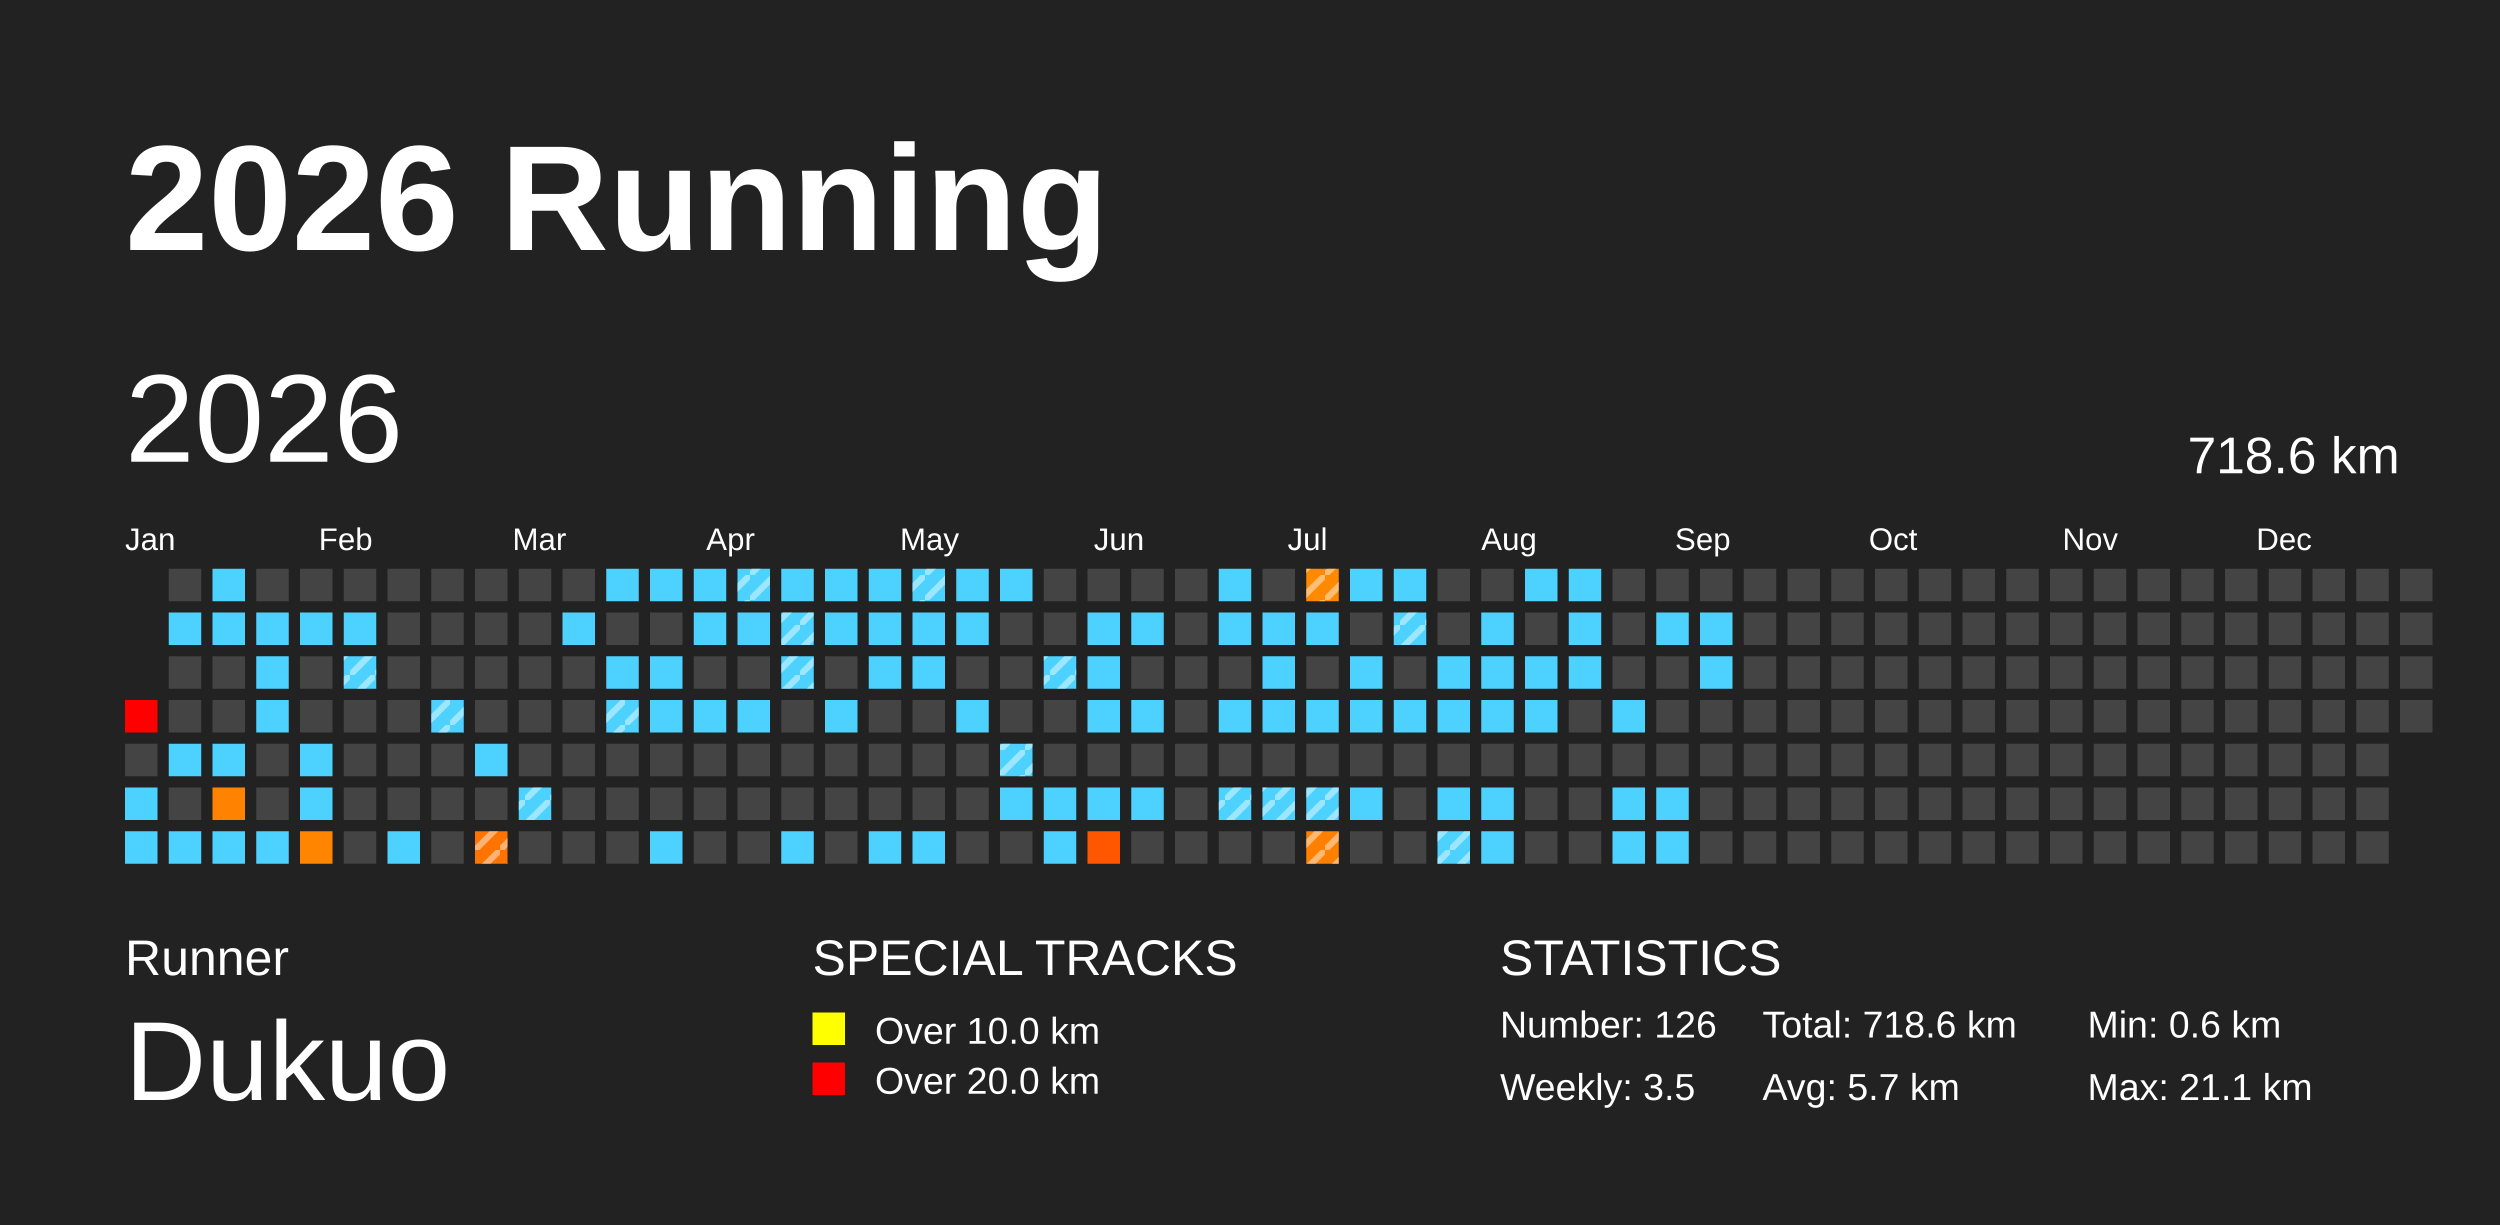
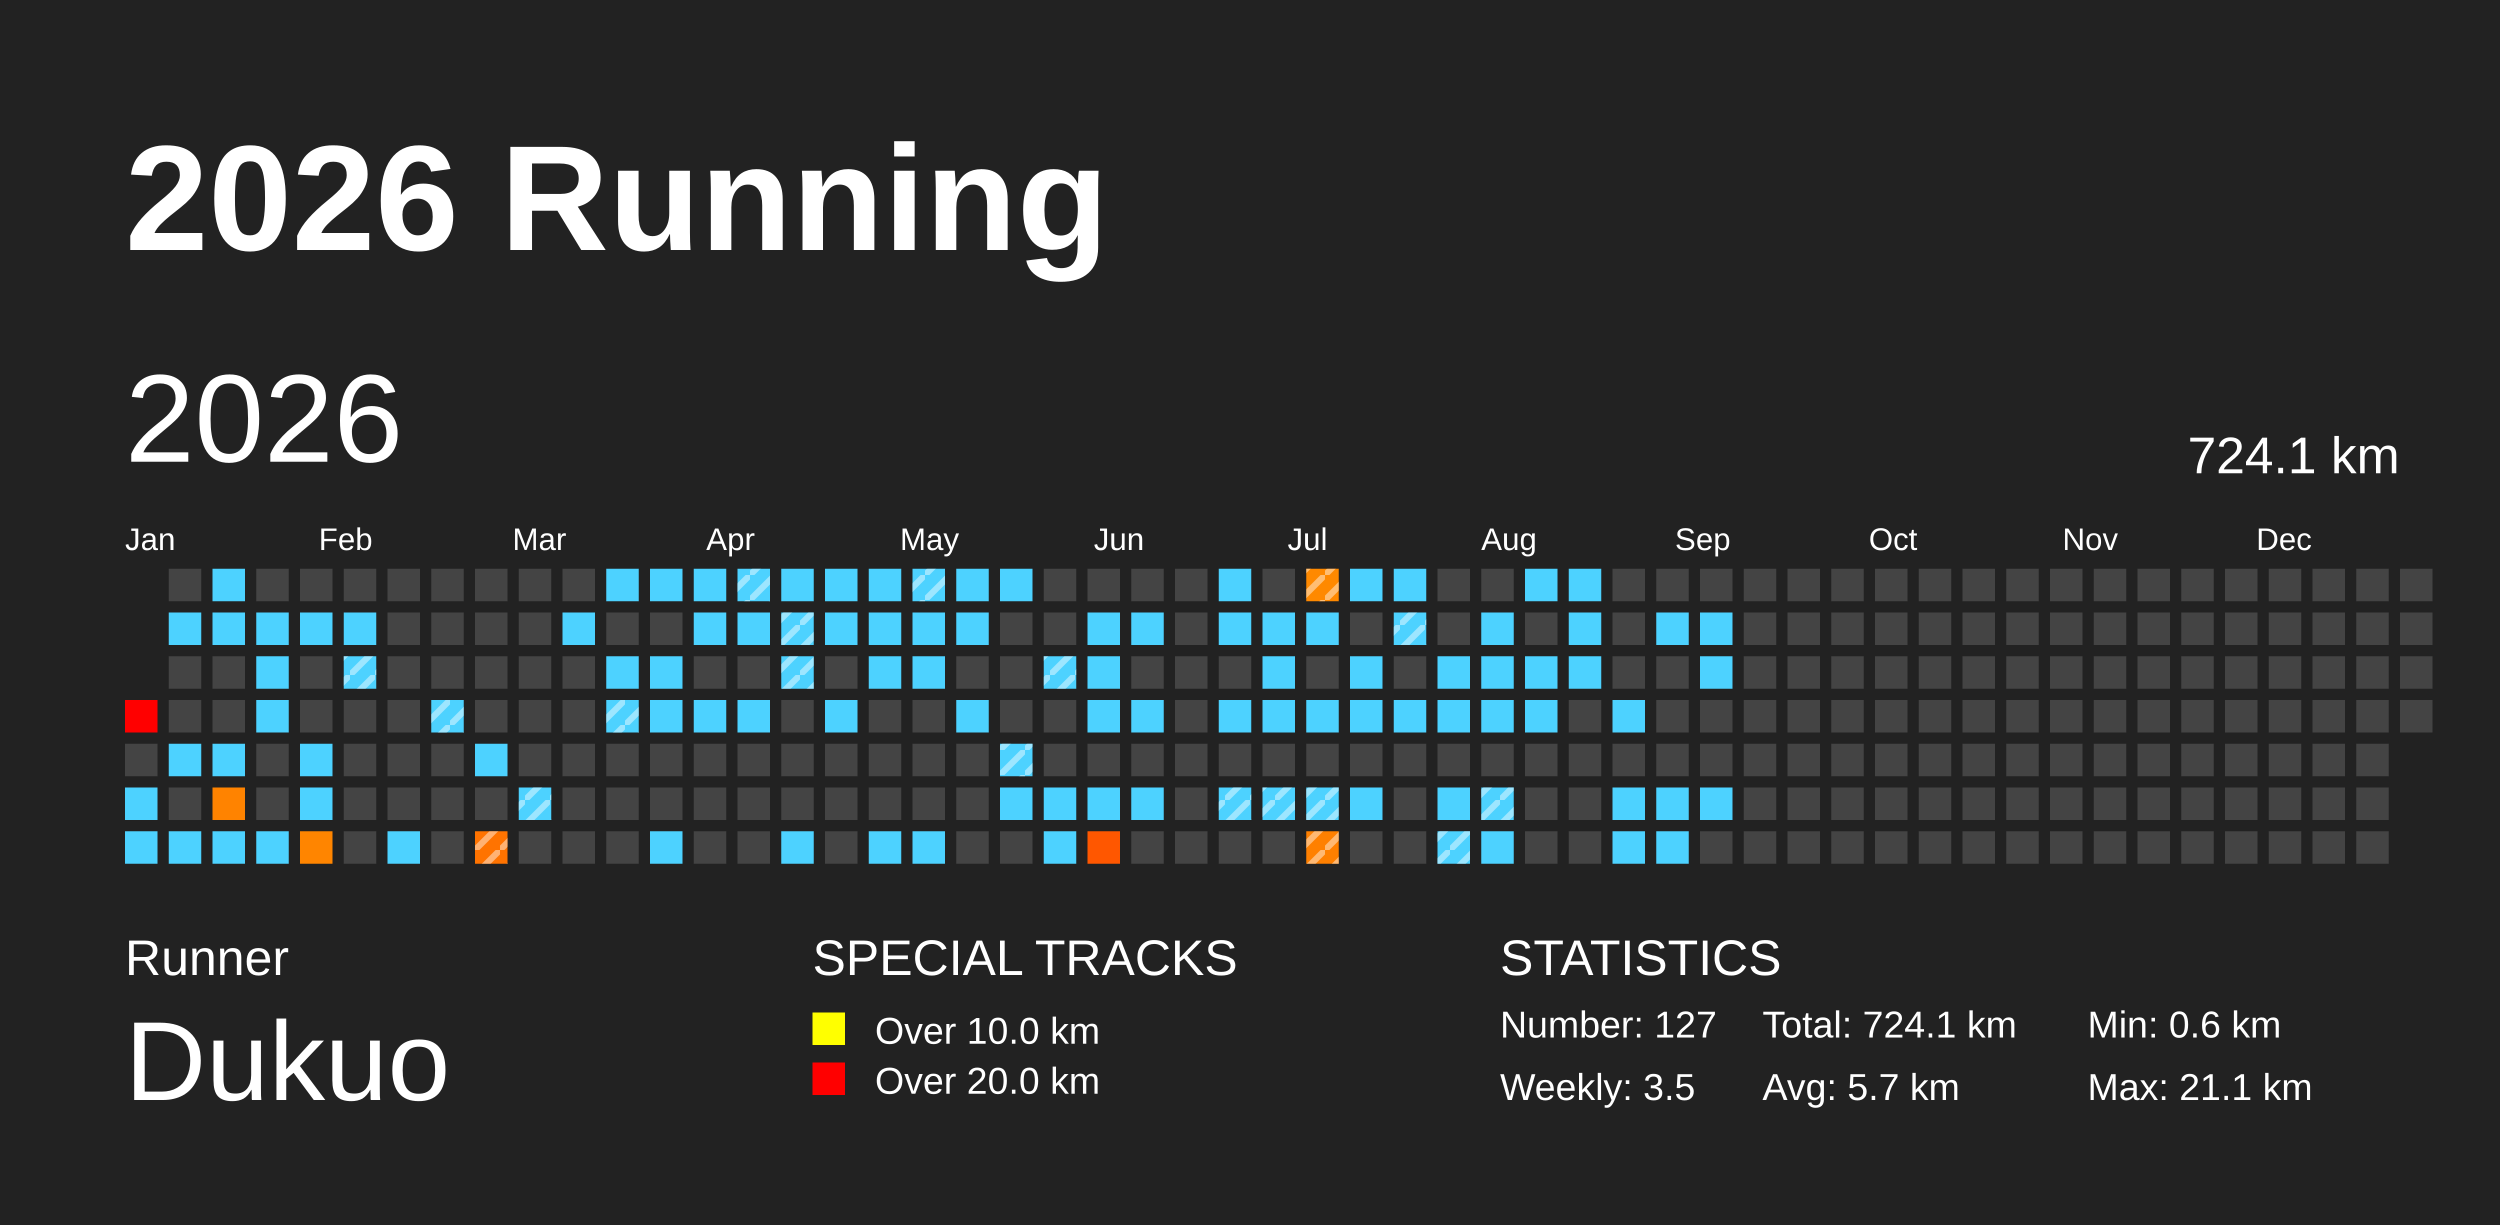
<svg xmlns="http://www.w3.org/2000/svg" baseProfile="full" height="98mm" version="1.1" viewBox="0,0,200,98" width="200mm">
  <defs>
    <pattern height="2" id="indoor-stripe" patternUnits="userSpaceOnUse" width="2">
      <line stroke="white" stroke-opacity="0.45" stroke-width="0.5" x1="0" x2="2" y1="2" y2="0" />
    </pattern>
  </defs>
  <rect fill="#222222" height="98" width="200" x="0" y="0" />
  <text fill="#FFFFFF" style="font-size:12px; font-family:Arial; font-weight:bold;" x="10" y="20">2026 Running</text>
  <text fill="#FFFFFF" style="font-size:4px; font-family:Arial" x="10" y="78">Runner</text>
  <text fill="#FFFFFF" style="font-size:9px; font-family:Arial" x="10" y="88">Dukuo</text>
  <text fill="#FFFFFF" style="font-size:4px; font-family:Arial" x="65" y="78">SPECIAL TRACKS</text>
  <rect fill="yellow" height="2.6" width="2.6" x="65" y="81" />
  <text fill="#FFFFFF" style="font-size:3px; font-family:Arial" x="70" y="83.5">Over 10.0 km</text>
  <rect fill="red" height="2.6" width="2.6" x="65" y="85" />
  <text fill="#FFFFFF" style="font-size:3px; font-family:Arial" x="70" y="87.5">Over 20.0 km</text>
  <text fill="#FFFFFF" style="font-size:4px; font-family:Arial" x="120" y="78">STATISTICS</text>
-   <text fill="#FFFFFF" style="font-size:3px; font-family:Arial" x="120" y="83">Number: 126</text>
+   <text fill="#FFFFFF" style="font-size:3px; font-family:Arial" x="120" y="83">Number: 127</text>
  <text fill="#FFFFFF" style="font-size:3px; font-family:Arial" x="120" y="88">Weekly: 3.5</text>
-   <text fill="#FFFFFF" style="font-size:3px; font-family:Arial" x="141" y="83">Total: 718.6 km</text>
+   <text fill="#FFFFFF" style="font-size:3px; font-family:Arial" x="141" y="83">Total: 724.1 km</text>
  <text fill="#FFFFFF" style="font-size:3px; font-family:Arial" x="141" y="88">Avg: 5.7 km</text>
  <text fill="#FFFFFF" style="font-size:3px; font-family:Arial" x="167" y="83">Min: 0.6 km</text>
  <text fill="#FFFFFF" style="font-size:3px; font-family:Arial" x="167" y="88">Max: 21.1 km</text>
  <text dominant-baseline="hanging" fill="#FFFFFF" style="font-size:10.0px; font-family:Arial;" x="10" y="30">2026</text>
-   <text dominant-baseline="hanging" fill="#FFFFFF" style="font-size:4.125px; font-family:Arial;" x="175" y="35">718.6 km</text>
+   <text dominant-baseline="hanging" fill="#FFFFFF" style="font-size:4.125px; font-family:Arial;" x="175" y="35">724.1 km</text>
  <text fill="#FFFFFF" style="font-size:2.5px; font-family:Arial" x="10.0" y="44">Jan</text>
  <text fill="#FFFFFF" style="font-size:2.5px; font-family:Arial" x="25.5" y="44">Feb</text>
  <text fill="#FFFFFF" style="font-size:2.5px; font-family:Arial" x="41.0" y="44">Mar</text>
  <text fill="#FFFFFF" style="font-size:2.5px; font-family:Arial" x="56.5" y="44">Apr</text>
  <text fill="#FFFFFF" style="font-size:2.5px; font-family:Arial" x="72.0" y="44">May</text>
  <text fill="#FFFFFF" style="font-size:2.5px; font-family:Arial" x="87.5" y="44">Jun</text>
  <text fill="#FFFFFF" style="font-size:2.5px; font-family:Arial" x="103.0" y="44">Jul</text>
  <text fill="#FFFFFF" style="font-size:2.5px; font-family:Arial" x="118.5" y="44">Aug</text>
  <text fill="#FFFFFF" style="font-size:2.5px; font-family:Arial" x="134.0" y="44">Sep</text>
  <text fill="#FFFFFF" style="font-size:2.5px; font-family:Arial" x="149.5" y="44">Oct</text>
  <text fill="#FFFFFF" style="font-size:2.5px; font-family:Arial" x="165.0" y="44">Nov</text>
  <text fill="#FFFFFF" style="font-size:2.5px; font-family:Arial" x="180.5" y="44">Dec</text>
  <rect fill="red" height="2.6" width="2.6" x="10.0" y="56.0" />
  <rect fill="#444444" height="2.6" width="2.6" x="10.0" y="59.5" />
  <rect fill="#4dd2ff" height="2.6" width="2.6" x="10.0" y="63.0" />
  <rect fill="#4dd2ff" height="2.6" width="2.6" x="10.0" y="66.5" />
  <rect fill="#444444" height="2.6" width="2.6" x="13.5" y="45.5" />
  <rect fill="#4dd2ff" height="2.6" width="2.6" x="13.5" y="49.0" />
  <rect fill="#444444" height="2.6" width="2.6" x="13.5" y="52.5" />
  <rect fill="#444444" height="2.6" width="2.6" x="13.5" y="56.0" />
  <rect fill="#4dd2ff" height="2.6" width="2.6" x="13.5" y="59.5" />
  <rect fill="#444444" height="2.6" width="2.6" x="13.5" y="63.0" />
  <rect fill="#4dd2ff" height="2.6" width="2.6" x="13.5" y="66.5" />
  <rect fill="#4dd2ff" height="2.6" width="2.6" x="17.0" y="45.5" />
  <rect fill="#4dd2ff" height="2.6" width="2.6" x="17.0" y="49.0" />
  <rect fill="#444444" height="2.6" width="2.6" x="17.0" y="52.5" />
  <rect fill="#444444" height="2.6" width="2.6" x="17.0" y="56.0" />
  <rect fill="#4dd2ff" height="2.6" width="2.6" x="17.0" y="59.5" />
  <rect fill="#ff8300" height="2.6" width="2.6" x="17.0" y="63.0" />
  <rect fill="#4dd2ff" height="2.6" width="2.6" x="17.0" y="66.5" />
  <rect fill="#444444" height="2.6" width="2.6" x="20.5" y="45.5" />
  <rect fill="#4dd2ff" height="2.6" width="2.6" x="20.5" y="49.0" />
  <rect fill="#4dd2ff" height="2.6" width="2.6" x="20.5" y="52.5" />
  <rect fill="#4dd2ff" height="2.6" width="2.6" x="20.5" y="56.0" />
  <rect fill="#444444" height="2.6" width="2.6" x="20.5" y="59.5" />
  <rect fill="#444444" height="2.6" width="2.6" x="20.5" y="63.0" />
  <rect fill="#4dd2ff" height="2.6" width="2.6" x="20.5" y="66.5" />
  <rect fill="#444444" height="2.6" width="2.6" x="24.0" y="45.5" />
  <rect fill="#4dd2ff" height="2.6" width="2.6" x="24.0" y="49.0" />
  <rect fill="#444444" height="2.6" width="2.6" x="24.0" y="52.5" />
  <rect fill="#444444" height="2.6" width="2.6" x="24.0" y="56.0" />
  <rect fill="#4dd2ff" height="2.6" width="2.6" x="24.0" y="59.5" />
  <rect fill="#4dd2ff" height="2.6" width="2.6" x="24.0" y="63.0" />
  <rect fill="#ff8500" height="2.6" width="2.6" x="24.0" y="66.5" />
  <rect fill="#444444" height="2.6" width="2.6" x="27.5" y="45.5" />
  <rect fill="#4dd2ff" height="2.6" width="2.6" x="27.5" y="49.0" />
  <rect fill="#4dd2ff" height="2.6" width="2.6" x="27.5" y="52.5" />
  <rect fill="url(#indoor-stripe)" height="2.6" style="pointer-events: none;" width="2.6" x="27.5" y="52.5" />
  <rect fill="#444444" height="2.6" width="2.6" x="27.5" y="56.0" />
  <rect fill="#444444" height="2.6" width="2.6" x="27.5" y="59.5" />
  <rect fill="#444444" height="2.6" width="2.6" x="27.5" y="63.0" />
  <rect fill="#444444" height="2.6" width="2.6" x="27.5" y="66.5" />
  <rect fill="#444444" height="2.6" width="2.6" x="31.0" y="45.5" />
  <rect fill="#444444" height="2.6" width="2.6" x="31.0" y="49.0" />
  <rect fill="#444444" height="2.6" width="2.6" x="31.0" y="52.5" />
  <rect fill="#444444" height="2.6" width="2.6" x="31.0" y="56.0" />
  <rect fill="#444444" height="2.6" width="2.6" x="31.0" y="59.5" />
  <rect fill="#444444" height="2.6" width="2.6" x="31.0" y="63.0" />
  <rect fill="#4dd2ff" height="2.6" width="2.6" x="31.0" y="66.5" />
  <rect fill="#444444" height="2.6" width="2.6" x="34.5" y="45.5" />
  <rect fill="#444444" height="2.6" width="2.6" x="34.5" y="49.0" />
  <rect fill="#444444" height="2.6" width="2.6" x="34.5" y="52.5" />
  <rect fill="#4dd2ff" height="2.6" width="2.6" x="34.5" y="56.0" />
  <rect fill="url(#indoor-stripe)" height="2.6" style="pointer-events: none;" width="2.6" x="34.5" y="56.0" />
  <rect fill="#444444" height="2.6" width="2.6" x="34.5" y="59.5" />
  <rect fill="#444444" height="2.6" width="2.6" x="34.5" y="63.0" />
  <rect fill="#444444" height="2.6" width="2.6" x="34.5" y="66.5" />
  <rect fill="#444444" height="2.6" width="2.6" x="38.0" y="45.5" />
  <rect fill="#444444" height="2.6" width="2.6" x="38.0" y="49.0" />
  <rect fill="#444444" height="2.6" width="2.6" x="38.0" y="52.5" />
  <rect fill="#444444" height="2.6" width="2.6" x="38.0" y="56.0" />
  <rect fill="#4dd2ff" height="2.6" width="2.6" x="38.0" y="59.5" />
  <rect fill="#444444" height="2.6" width="2.6" x="38.0" y="63.0" />
  <rect fill="#ff7300" height="2.6" width="2.6" x="38.0" y="66.5" />
  <rect fill="url(#indoor-stripe)" height="2.6" style="pointer-events: none;" width="2.6" x="38.0" y="66.5" />
  <rect fill="#444444" height="2.6" width="2.6" x="41.5" y="45.5" />
  <rect fill="#444444" height="2.6" width="2.6" x="41.5" y="49.0" />
  <rect fill="#444444" height="2.6" width="2.6" x="41.5" y="52.5" />
  <rect fill="#444444" height="2.6" width="2.6" x="41.5" y="56.0" />
  <rect fill="#444444" height="2.6" width="2.6" x="41.5" y="59.5" />
  <rect fill="#4dd2ff" height="2.6" width="2.6" x="41.5" y="63.0" />
  <rect fill="url(#indoor-stripe)" height="2.6" style="pointer-events: none;" width="2.6" x="41.5" y="63.0" />
  <rect fill="#444444" height="2.6" width="2.6" x="41.5" y="66.5" />
  <rect fill="#444444" height="2.6" width="2.6" x="45.0" y="45.5" />
  <rect fill="#4dd2ff" height="2.6" width="2.6" x="45.0" y="49.0" />
  <rect fill="#444444" height="2.6" width="2.6" x="45.0" y="52.5" />
  <rect fill="#444444" height="2.6" width="2.6" x="45.0" y="56.0" />
  <rect fill="#444444" height="2.6" width="2.6" x="45.0" y="59.5" />
  <rect fill="#444444" height="2.6" width="2.6" x="45.0" y="63.0" />
  <rect fill="#444444" height="2.6" width="2.6" x="45.0" y="66.5" />
  <rect fill="#4dd2ff" height="2.6" width="2.6" x="48.5" y="45.5" />
  <rect fill="#444444" height="2.6" width="2.6" x="48.5" y="49.0" />
  <rect fill="#4dd2ff" height="2.6" width="2.6" x="48.5" y="52.5" />
  <rect fill="#4dd2ff" height="2.6" width="2.6" x="48.5" y="56.0" />
  <rect fill="url(#indoor-stripe)" height="2.6" style="pointer-events: none;" width="2.6" x="48.5" y="56.0" />
  <rect fill="#444444" height="2.6" width="2.6" x="48.5" y="59.5" />
  <rect fill="#444444" height="2.6" width="2.6" x="48.5" y="63.0" />
  <rect fill="#444444" height="2.6" width="2.6" x="48.5" y="66.5" />
  <rect fill="#4dd2ff" height="2.6" width="2.6" x="52.0" y="45.5" />
  <rect fill="#444444" height="2.6" width="2.6" x="52.0" y="49.0" />
  <rect fill="#4dd2ff" height="2.6" width="2.6" x="52.0" y="52.5" />
  <rect fill="#4dd2ff" height="2.6" width="2.6" x="52.0" y="56.0" />
  <rect fill="#444444" height="2.6" width="2.6" x="52.0" y="59.5" />
  <rect fill="#444444" height="2.6" width="2.6" x="52.0" y="63.0" />
  <rect fill="#4dd2ff" height="2.6" width="2.6" x="52.0" y="66.5" />
  <rect fill="#4dd2ff" height="2.6" width="2.6" x="55.5" y="45.5" />
  <rect fill="#4dd2ff" height="2.6" width="2.6" x="55.5" y="49.0" />
  <rect fill="#444444" height="2.6" width="2.6" x="55.5" y="52.5" />
  <rect fill="#4dd2ff" height="2.6" width="2.6" x="55.5" y="56.0" />
  <rect fill="#444444" height="2.6" width="2.6" x="55.5" y="59.5" />
  <rect fill="#444444" height="2.6" width="2.6" x="55.5" y="63.0" />
  <rect fill="#444444" height="2.6" width="2.6" x="55.5" y="66.5" />
  <rect fill="#4dd2ff" height="2.6" width="2.6" x="59.0" y="45.5" />
  <rect fill="url(#indoor-stripe)" height="2.6" style="pointer-events: none;" width="2.6" x="59.0" y="45.5" />
  <rect fill="#4dd2ff" height="2.6" width="2.6" x="59.0" y="49.0" />
  <rect fill="#444444" height="2.6" width="2.6" x="59.0" y="52.5" />
  <rect fill="#4dd2ff" height="2.6" width="2.6" x="59.0" y="56.0" />
  <rect fill="#444444" height="2.6" width="2.6" x="59.0" y="59.5" />
  <rect fill="#444444" height="2.6" width="2.6" x="59.0" y="63.0" />
  <rect fill="#444444" height="2.6" width="2.6" x="59.0" y="66.5" />
  <rect fill="#4dd2ff" height="2.6" width="2.6" x="62.5" y="45.5" />
  <rect fill="#4dd2ff" height="2.6" width="2.6" x="62.5" y="49.0" />
  <rect fill="url(#indoor-stripe)" height="2.6" style="pointer-events: none;" width="2.6" x="62.5" y="49.0" />
  <rect fill="#4dd2ff" height="2.6" width="2.6" x="62.5" y="52.5" />
  <rect fill="url(#indoor-stripe)" height="2.6" style="pointer-events: none;" width="2.6" x="62.5" y="52.5" />
  <rect fill="#444444" height="2.6" width="2.6" x="62.5" y="56.0" />
  <rect fill="#444444" height="2.6" width="2.6" x="62.5" y="59.5" />
  <rect fill="#444444" height="2.6" width="2.6" x="62.5" y="63.0" />
  <rect fill="#4dd2ff" height="2.6" width="2.6" x="62.5" y="66.5" />
  <rect fill="#4dd2ff" height="2.6" width="2.6" x="66.0" y="45.5" />
  <rect fill="#4dd2ff" height="2.6" width="2.6" x="66.0" y="49.0" />
  <rect fill="#444444" height="2.6" width="2.6" x="66.0" y="52.5" />
  <rect fill="#4dd2ff" height="2.6" width="2.6" x="66.0" y="56.0" />
  <rect fill="#444444" height="2.6" width="2.6" x="66.0" y="59.5" />
  <rect fill="#444444" height="2.6" width="2.6" x="66.0" y="63.0" />
  <rect fill="#444444" height="2.6" width="2.6" x="66.0" y="66.5" />
  <rect fill="#4dd2ff" height="2.6" width="2.6" x="69.5" y="45.5" />
  <rect fill="#4dd2ff" height="2.6" width="2.6" x="69.5" y="49.0" />
  <rect fill="#4dd2ff" height="2.6" width="2.6" x="69.5" y="52.5" />
  <rect fill="#444444" height="2.6" width="2.6" x="69.5" y="56.0" />
  <rect fill="#444444" height="2.6" width="2.6" x="69.5" y="59.5" />
  <rect fill="#444444" height="2.6" width="2.6" x="69.5" y="63.0" />
  <rect fill="#4dd2ff" height="2.6" width="2.6" x="69.5" y="66.5" />
  <rect fill="#4dd2ff" height="2.6" width="2.6" x="73.0" y="45.5" />
  <rect fill="url(#indoor-stripe)" height="2.6" style="pointer-events: none;" width="2.6" x="73.0" y="45.5" />
  <rect fill="#4dd2ff" height="2.6" width="2.6" x="73.0" y="49.0" />
  <rect fill="#4dd2ff" height="2.6" width="2.6" x="73.0" y="52.5" />
  <rect fill="#444444" height="2.6" width="2.6" x="73.0" y="56.0" />
  <rect fill="#444444" height="2.6" width="2.6" x="73.0" y="59.5" />
  <rect fill="#444444" height="2.6" width="2.6" x="73.0" y="63.0" />
  <rect fill="#4dd2ff" height="2.6" width="2.6" x="73.0" y="66.5" />
  <rect fill="#4dd2ff" height="2.6" width="2.6" x="76.5" y="45.5" />
  <rect fill="#4dd2ff" height="2.6" width="2.6" x="76.5" y="49.0" />
  <rect fill="#444444" height="2.6" width="2.6" x="76.5" y="52.5" />
  <rect fill="#4dd2ff" height="2.6" width="2.6" x="76.5" y="56.0" />
  <rect fill="#444444" height="2.6" width="2.6" x="76.5" y="59.5" />
  <rect fill="#444444" height="2.6" width="2.6" x="76.5" y="63.0" />
  <rect fill="#444444" height="2.6" width="2.6" x="76.5" y="66.5" />
  <rect fill="#4dd2ff" height="2.6" width="2.6" x="80.0" y="45.5" />
  <rect fill="#444444" height="2.6" width="2.6" x="80.0" y="49.0" />
  <rect fill="#444444" height="2.6" width="2.6" x="80.0" y="52.5" />
  <rect fill="#444444" height="2.6" width="2.6" x="80.0" y="56.0" />
  <rect fill="#4dd2ff" height="2.6" width="2.6" x="80.0" y="59.5" />
  <rect fill="url(#indoor-stripe)" height="2.6" style="pointer-events: none;" width="2.6" x="80.0" y="59.5" />
  <rect fill="#4dd2ff" height="2.6" width="2.6" x="80.0" y="63.0" />
  <rect fill="#444444" height="2.6" width="2.6" x="80.0" y="66.5" />
  <rect fill="#444444" height="2.6" width="2.6" x="83.5" y="45.5" />
  <rect fill="#444444" height="2.6" width="2.6" x="83.5" y="49.0" />
  <rect fill="#4dd2ff" height="2.6" width="2.6" x="83.5" y="52.5" />
  <rect fill="url(#indoor-stripe)" height="2.6" style="pointer-events: none;" width="2.6" x="83.5" y="52.5" />
  <rect fill="#444444" height="2.6" width="2.6" x="83.5" y="56.0" />
  <rect fill="#444444" height="2.6" width="2.6" x="83.5" y="59.5" />
  <rect fill="#4dd2ff" height="2.6" width="2.6" x="83.5" y="63.0" />
  <rect fill="#4dd2ff" height="2.6" width="2.6" x="83.5" y="66.5" />
  <rect fill="#444444" height="2.6" width="2.6" x="87.0" y="45.5" />
  <rect fill="#4dd2ff" height="2.6" width="2.6" x="87.0" y="49.0" />
  <rect fill="#4dd2ff" height="2.6" width="2.6" x="87.0" y="52.5" />
  <rect fill="#4dd2ff" height="2.6" width="2.6" x="87.0" y="56.0" />
  <rect fill="#444444" height="2.6" width="2.6" x="87.0" y="59.5" />
  <rect fill="#4dd2ff" height="2.6" width="2.6" x="87.0" y="63.0" />
  <rect fill="#ff5700" height="2.6" width="2.6" x="87.0" y="66.5" />
  <rect fill="#444444" height="2.6" width="2.6" x="90.5" y="45.5" />
  <rect fill="#4dd2ff" height="2.6" width="2.6" x="90.5" y="49.0" />
  <rect fill="#444444" height="2.6" width="2.6" x="90.5" y="52.5" />
  <rect fill="#4dd2ff" height="2.6" width="2.6" x="90.5" y="56.0" />
  <rect fill="#444444" height="2.6" width="2.6" x="90.5" y="59.5" />
  <rect fill="#4dd2ff" height="2.6" width="2.6" x="90.5" y="63.0" />
  <rect fill="#444444" height="2.6" width="2.6" x="90.5" y="66.5" />
  <rect fill="#444444" height="2.6" width="2.6" x="94.0" y="45.5" />
  <rect fill="#444444" height="2.6" width="2.6" x="94.0" y="49.0" />
  <rect fill="#444444" height="2.6" width="2.6" x="94.0" y="52.5" />
  <rect fill="#444444" height="2.6" width="2.6" x="94.0" y="56.0" />
  <rect fill="#444444" height="2.6" width="2.6" x="94.0" y="59.5" />
  <rect fill="#444444" height="2.6" width="2.6" x="94.0" y="63.0" />
  <rect fill="#444444" height="2.6" width="2.6" x="94.0" y="66.5" />
  <rect fill="#4dd2ff" height="2.6" width="2.6" x="97.5" y="45.5" />
  <rect fill="#4dd2ff" height="2.6" width="2.6" x="97.5" y="49.0" />
  <rect fill="#444444" height="2.6" width="2.6" x="97.5" y="52.5" />
  <rect fill="#4dd2ff" height="2.6" width="2.6" x="97.5" y="56.0" />
  <rect fill="#444444" height="2.6" width="2.6" x="97.5" y="59.5" />
  <rect fill="#4dd2ff" height="2.6" width="2.6" x="97.5" y="63.0" />
  <rect fill="url(#indoor-stripe)" height="2.6" style="pointer-events: none;" width="2.6" x="97.5" y="63.0" />
  <rect fill="#444444" height="2.6" width="2.6" x="97.5" y="66.5" />
  <rect fill="#444444" height="2.6" width="2.6" x="101.0" y="45.5" />
  <rect fill="#4dd2ff" height="2.6" width="2.6" x="101.0" y="49.0" />
  <rect fill="#4dd2ff" height="2.6" width="2.6" x="101.0" y="52.5" />
  <rect fill="#4dd2ff" height="2.6" width="2.6" x="101.0" y="56.0" />
  <rect fill="#444444" height="2.6" width="2.6" x="101.0" y="59.5" />
  <rect fill="#4dd2ff" height="2.6" width="2.6" x="101.0" y="63.0" />
  <rect fill="url(#indoor-stripe)" height="2.6" style="pointer-events: none;" width="2.6" x="101.0" y="63.0" />
  <rect fill="#444444" height="2.6" width="2.6" x="101.0" y="66.5" />
  <rect fill="#ff8900" height="2.6" width="2.6" x="104.5" y="45.5" />
  <rect fill="url(#indoor-stripe)" height="2.6" style="pointer-events: none;" width="2.6" x="104.5" y="45.5" />
  <rect fill="#4dd2ff" height="2.6" width="2.6" x="104.5" y="49.0" />
  <rect fill="#444444" height="2.6" width="2.6" x="104.5" y="52.5" />
  <rect fill="#4dd2ff" height="2.6" width="2.6" x="104.5" y="56.0" />
  <rect fill="#444444" height="2.6" width="2.6" x="104.5" y="59.5" />
  <rect fill="#4dd2ff" height="2.6" width="2.6" x="104.5" y="63.0" />
  <rect fill="url(#indoor-stripe)" height="2.6" style="pointer-events: none;" width="2.6" x="104.5" y="63.0" />
  <rect fill="#ff8000" height="2.6" width="2.6" x="104.5" y="66.5" />
  <rect fill="url(#indoor-stripe)" height="2.6" style="pointer-events: none;" width="2.6" x="104.5" y="66.5" />
  <rect fill="#4dd2ff" height="2.6" width="2.6" x="108.0" y="45.5" />
  <rect fill="#444444" height="2.6" width="2.6" x="108.0" y="49.0" />
  <rect fill="#4dd2ff" height="2.6" width="2.6" x="108.0" y="52.5" />
  <rect fill="#4dd2ff" height="2.6" width="2.6" x="108.0" y="56.0" />
  <rect fill="#444444" height="2.6" width="2.6" x="108.0" y="59.5" />
  <rect fill="#4dd2ff" height="2.6" width="2.6" x="108.0" y="63.0" />
  <rect fill="#444444" height="2.6" width="2.6" x="108.0" y="66.5" />
  <rect fill="#4dd2ff" height="2.6" width="2.6" x="111.5" y="45.5" />
  <rect fill="#4dd2ff" height="2.6" width="2.6" x="111.5" y="49.0" />
  <rect fill="url(#indoor-stripe)" height="2.6" style="pointer-events: none;" width="2.6" x="111.5" y="49.0" />
  <rect fill="#444444" height="2.6" width="2.6" x="111.5" y="52.5" />
  <rect fill="#4dd2ff" height="2.6" width="2.6" x="111.5" y="56.0" />
  <rect fill="#444444" height="2.6" width="2.6" x="111.5" y="59.5" />
  <rect fill="#444444" height="2.6" width="2.6" x="111.5" y="63.0" />
  <rect fill="#444444" height="2.6" width="2.6" x="111.5" y="66.5" />
  <rect fill="#444444" height="2.6" width="2.6" x="115.0" y="45.5" />
  <rect fill="#444444" height="2.6" width="2.6" x="115.0" y="49.0" />
  <rect fill="#4dd2ff" height="2.6" width="2.6" x="115.0" y="52.5" />
  <rect fill="#4dd2ff" height="2.6" width="2.6" x="115.0" y="56.0" />
  <rect fill="#444444" height="2.6" width="2.6" x="115.0" y="59.5" />
  <rect fill="#4dd2ff" height="2.6" width="2.6" x="115.0" y="63.0" />
  <rect fill="#4dd2ff" height="2.6" width="2.6" x="115.0" y="66.5" />
  <rect fill="url(#indoor-stripe)" height="2.6" style="pointer-events: none;" width="2.6" x="115.0" y="66.5" />
  <rect fill="#444444" height="2.6" width="2.6" x="118.5" y="45.5" />
  <rect fill="#4dd2ff" height="2.6" width="2.6" x="118.5" y="49.0" />
  <rect fill="#4dd2ff" height="2.6" width="2.6" x="118.5" y="52.5" />
  <rect fill="#4dd2ff" height="2.6" width="2.6" x="118.5" y="56.0" />
  <rect fill="#444444" height="2.6" width="2.6" x="118.5" y="59.5" />
  <rect fill="#4dd2ff" height="2.6" width="2.6" x="118.5" y="63.0" />
+   <rect fill="url(#indoor-stripe)" height="2.6" style="pointer-events: none;" width="2.6" x="118.5" y="63.0" />
  <rect fill="#4dd2ff" height="2.6" width="2.6" x="118.5" y="66.5" />
  <rect fill="#4dd2ff" height="2.6" width="2.6" x="122.0" y="45.5" />
  <rect fill="#444444" height="2.6" width="2.6" x="122.0" y="49.0" />
  <rect fill="#4dd2ff" height="2.6" width="2.6" x="122.0" y="52.5" />
  <rect fill="#4dd2ff" height="2.6" width="2.6" x="122.0" y="56.0" />
  <rect fill="#444444" height="2.6" width="2.6" x="122.0" y="59.5" />
  <rect fill="#444444" height="2.6" width="2.6" x="122.0" y="63.0" />
  <rect fill="#444444" height="2.6" width="2.6" x="122.0" y="66.5" />
  <rect fill="#4dd2ff" height="2.6" width="2.6" x="125.5" y="45.5" />
  <rect fill="#4dd2ff" height="2.6" width="2.6" x="125.5" y="49.0" />
  <rect fill="#4dd2ff" height="2.6" width="2.6" x="125.5" y="52.5" />
  <rect fill="#444444" height="2.6" width="2.6" x="125.5" y="56.0" />
  <rect fill="#444444" height="2.6" width="2.6" x="125.5" y="59.5" />
  <rect fill="#444444" height="2.6" width="2.6" x="125.5" y="63.0" />
  <rect fill="#444444" height="2.6" width="2.6" x="125.5" y="66.5" />
  <rect fill="#444444" height="2.6" width="2.6" x="129.0" y="45.5" />
  <rect fill="#444444" height="2.6" width="2.6" x="129.0" y="49.0" />
  <rect fill="#444444" height="2.6" width="2.6" x="129.0" y="52.5" />
  <rect fill="#4dd2ff" height="2.6" width="2.6" x="129.0" y="56.0" />
  <rect fill="#444444" height="2.6" width="2.6" x="129.0" y="59.5" />
  <rect fill="#4dd2ff" height="2.6" width="2.6" x="129.0" y="63.0" />
  <rect fill="#4dd2ff" height="2.6" width="2.6" x="129.0" y="66.5" />
  <rect fill="#444444" height="2.6" width="2.6" x="132.5" y="45.5" />
  <rect fill="#4dd2ff" height="2.6" width="2.6" x="132.5" y="49.0" />
  <rect fill="#444444" height="2.6" width="2.6" x="132.5" y="52.5" />
  <rect fill="#444444" height="2.6" width="2.6" x="132.5" y="56.0" />
  <rect fill="#444444" height="2.6" width="2.6" x="132.5" y="59.5" />
  <rect fill="#4dd2ff" height="2.6" width="2.6" x="132.5" y="63.0" />
  <rect fill="#4dd2ff" height="2.6" width="2.6" x="132.5" y="66.5" />
  <rect fill="#444444" height="2.6" width="2.6" x="136.0" y="45.5" />
  <rect fill="#4dd2ff" height="2.6" width="2.6" x="136.0" y="49.0" />
  <rect fill="#4dd2ff" height="2.6" width="2.6" x="136.0" y="52.5" />
  <rect fill="#444444" height="2.6" width="2.6" x="136.0" y="56.0" />
  <rect fill="#444444" height="2.6" width="2.6" x="136.0" y="59.5" />
-   <rect fill="#444444" height="2.6" width="2.6" x="136.0" y="63.0" />
+   <rect fill="#4dd2ff" height="2.6" width="2.6" x="136.0" y="63.0" />
  <rect fill="#444444" height="2.6" width="2.6" x="136.0" y="66.5" />
  <rect fill="#444444" height="2.6" width="2.6" x="139.5" y="45.5" />
  <rect fill="#444444" height="2.6" width="2.6" x="139.5" y="49.0" />
  <rect fill="#444444" height="2.6" width="2.6" x="139.5" y="52.5" />
  <rect fill="#444444" height="2.6" width="2.6" x="139.5" y="56.0" />
  <rect fill="#444444" height="2.6" width="2.6" x="139.5" y="59.5" />
  <rect fill="#444444" height="2.6" width="2.6" x="139.5" y="63.0" />
  <rect fill="#444444" height="2.6" width="2.6" x="139.5" y="66.5" />
  <rect fill="#444444" height="2.6" width="2.6" x="143.0" y="45.5" />
  <rect fill="#444444" height="2.6" width="2.6" x="143.0" y="49.0" />
  <rect fill="#444444" height="2.6" width="2.6" x="143.0" y="52.5" />
  <rect fill="#444444" height="2.6" width="2.6" x="143.0" y="56.0" />
  <rect fill="#444444" height="2.6" width="2.6" x="143.0" y="59.5" />
  <rect fill="#444444" height="2.6" width="2.6" x="143.0" y="63.0" />
  <rect fill="#444444" height="2.6" width="2.6" x="143.0" y="66.5" />
  <rect fill="#444444" height="2.6" width="2.6" x="146.5" y="45.5" />
  <rect fill="#444444" height="2.6" width="2.6" x="146.5" y="49.0" />
  <rect fill="#444444" height="2.6" width="2.6" x="146.5" y="52.5" />
  <rect fill="#444444" height="2.6" width="2.6" x="146.5" y="56.0" />
  <rect fill="#444444" height="2.6" width="2.6" x="146.5" y="59.5" />
  <rect fill="#444444" height="2.6" width="2.6" x="146.5" y="63.0" />
  <rect fill="#444444" height="2.6" width="2.6" x="146.5" y="66.5" />
  <rect fill="#444444" height="2.6" width="2.6" x="150.0" y="45.5" />
  <rect fill="#444444" height="2.6" width="2.6" x="150.0" y="49.0" />
  <rect fill="#444444" height="2.6" width="2.6" x="150.0" y="52.5" />
  <rect fill="#444444" height="2.6" width="2.6" x="150.0" y="56.0" />
  <rect fill="#444444" height="2.6" width="2.6" x="150.0" y="59.5" />
  <rect fill="#444444" height="2.6" width="2.6" x="150.0" y="63.0" />
  <rect fill="#444444" height="2.6" width="2.6" x="150.0" y="66.5" />
  <rect fill="#444444" height="2.6" width="2.6" x="153.5" y="45.5" />
  <rect fill="#444444" height="2.6" width="2.6" x="153.5" y="49.0" />
  <rect fill="#444444" height="2.6" width="2.6" x="153.5" y="52.5" />
  <rect fill="#444444" height="2.6" width="2.6" x="153.5" y="56.0" />
  <rect fill="#444444" height="2.6" width="2.6" x="153.5" y="59.5" />
  <rect fill="#444444" height="2.6" width="2.6" x="153.5" y="63.0" />
  <rect fill="#444444" height="2.6" width="2.6" x="153.5" y="66.5" />
  <rect fill="#444444" height="2.6" width="2.6" x="157.0" y="45.5" />
  <rect fill="#444444" height="2.6" width="2.6" x="157.0" y="49.0" />
  <rect fill="#444444" height="2.6" width="2.6" x="157.0" y="52.5" />
  <rect fill="#444444" height="2.6" width="2.6" x="157.0" y="56.0" />
  <rect fill="#444444" height="2.6" width="2.6" x="157.0" y="59.5" />
  <rect fill="#444444" height="2.6" width="2.6" x="157.0" y="63.0" />
  <rect fill="#444444" height="2.6" width="2.6" x="157.0" y="66.5" />
  <rect fill="#444444" height="2.6" width="2.6" x="160.5" y="45.5" />
  <rect fill="#444444" height="2.6" width="2.6" x="160.5" y="49.0" />
  <rect fill="#444444" height="2.6" width="2.6" x="160.5" y="52.5" />
  <rect fill="#444444" height="2.6" width="2.6" x="160.5" y="56.0" />
  <rect fill="#444444" height="2.6" width="2.6" x="160.5" y="59.5" />
  <rect fill="#444444" height="2.6" width="2.6" x="160.5" y="63.0" />
  <rect fill="#444444" height="2.6" width="2.6" x="160.5" y="66.5" />
  <rect fill="#444444" height="2.6" width="2.6" x="164.0" y="45.5" />
  <rect fill="#444444" height="2.6" width="2.6" x="164.0" y="49.0" />
  <rect fill="#444444" height="2.6" width="2.6" x="164.0" y="52.5" />
  <rect fill="#444444" height="2.6" width="2.6" x="164.0" y="56.0" />
  <rect fill="#444444" height="2.6" width="2.6" x="164.0" y="59.5" />
  <rect fill="#444444" height="2.6" width="2.6" x="164.0" y="63.0" />
  <rect fill="#444444" height="2.6" width="2.6" x="164.0" y="66.5" />
  <rect fill="#444444" height="2.6" width="2.6" x="167.5" y="45.5" />
  <rect fill="#444444" height="2.6" width="2.6" x="167.5" y="49.0" />
  <rect fill="#444444" height="2.6" width="2.6" x="167.5" y="52.5" />
  <rect fill="#444444" height="2.6" width="2.6" x="167.5" y="56.0" />
  <rect fill="#444444" height="2.6" width="2.6" x="167.5" y="59.5" />
  <rect fill="#444444" height="2.6" width="2.6" x="167.5" y="63.0" />
  <rect fill="#444444" height="2.6" width="2.6" x="167.5" y="66.5" />
  <rect fill="#444444" height="2.6" width="2.6" x="171.0" y="45.5" />
  <rect fill="#444444" height="2.6" width="2.6" x="171.0" y="49.0" />
  <rect fill="#444444" height="2.6" width="2.6" x="171.0" y="52.5" />
  <rect fill="#444444" height="2.6" width="2.6" x="171.0" y="56.0" />
  <rect fill="#444444" height="2.6" width="2.6" x="171.0" y="59.5" />
  <rect fill="#444444" height="2.6" width="2.6" x="171.0" y="63.0" />
  <rect fill="#444444" height="2.6" width="2.6" x="171.0" y="66.5" />
  <rect fill="#444444" height="2.6" width="2.6" x="174.5" y="45.5" />
  <rect fill="#444444" height="2.6" width="2.6" x="174.5" y="49.0" />
  <rect fill="#444444" height="2.6" width="2.6" x="174.5" y="52.5" />
  <rect fill="#444444" height="2.6" width="2.6" x="174.5" y="56.0" />
  <rect fill="#444444" height="2.6" width="2.6" x="174.5" y="59.5" />
  <rect fill="#444444" height="2.6" width="2.6" x="174.5" y="63.0" />
  <rect fill="#444444" height="2.6" width="2.6" x="174.5" y="66.5" />
  <rect fill="#444444" height="2.6" width="2.6" x="178.0" y="45.5" />
  <rect fill="#444444" height="2.6" width="2.6" x="178.0" y="49.0" />
  <rect fill="#444444" height="2.6" width="2.6" x="178.0" y="52.5" />
  <rect fill="#444444" height="2.6" width="2.6" x="178.0" y="56.0" />
  <rect fill="#444444" height="2.6" width="2.6" x="178.0" y="59.5" />
  <rect fill="#444444" height="2.6" width="2.6" x="178.0" y="63.0" />
  <rect fill="#444444" height="2.6" width="2.6" x="178.0" y="66.5" />
  <rect fill="#444444" height="2.6" width="2.6" x="181.5" y="45.5" />
  <rect fill="#444444" height="2.6" width="2.6" x="181.5" y="49.0" />
  <rect fill="#444444" height="2.6" width="2.6" x="181.5" y="52.5" />
  <rect fill="#444444" height="2.6" width="2.6" x="181.5" y="56.0" />
  <rect fill="#444444" height="2.6" width="2.6" x="181.5" y="59.5" />
  <rect fill="#444444" height="2.6" width="2.6" x="181.5" y="63.0" />
  <rect fill="#444444" height="2.6" width="2.6" x="181.5" y="66.5" />
  <rect fill="#444444" height="2.6" width="2.6" x="185.0" y="45.5" />
  <rect fill="#444444" height="2.6" width="2.6" x="185.0" y="49.0" />
  <rect fill="#444444" height="2.6" width="2.6" x="185.0" y="52.5" />
  <rect fill="#444444" height="2.6" width="2.6" x="185.0" y="56.0" />
  <rect fill="#444444" height="2.6" width="2.6" x="185.0" y="59.5" />
  <rect fill="#444444" height="2.6" width="2.6" x="185.0" y="63.0" />
  <rect fill="#444444" height="2.6" width="2.6" x="185.0" y="66.5" />
  <rect fill="#444444" height="2.6" width="2.6" x="188.5" y="45.5" />
  <rect fill="#444444" height="2.6" width="2.6" x="188.5" y="49.0" />
  <rect fill="#444444" height="2.6" width="2.6" x="188.5" y="52.5" />
  <rect fill="#444444" height="2.6" width="2.6" x="188.5" y="56.0" />
  <rect fill="#444444" height="2.6" width="2.6" x="188.5" y="59.5" />
  <rect fill="#444444" height="2.6" width="2.6" x="188.5" y="63.0" />
  <rect fill="#444444" height="2.6" width="2.6" x="188.5" y="66.5" />
  <rect fill="#444444" height="2.6" width="2.6" x="192.0" y="45.5" />
  <rect fill="#444444" height="2.6" width="2.6" x="192.0" y="49.0" />
  <rect fill="#444444" height="2.6" width="2.6" x="192.0" y="52.5" />
  <rect fill="#444444" height="2.6" width="2.6" x="192.0" y="56.0" />
</svg>
